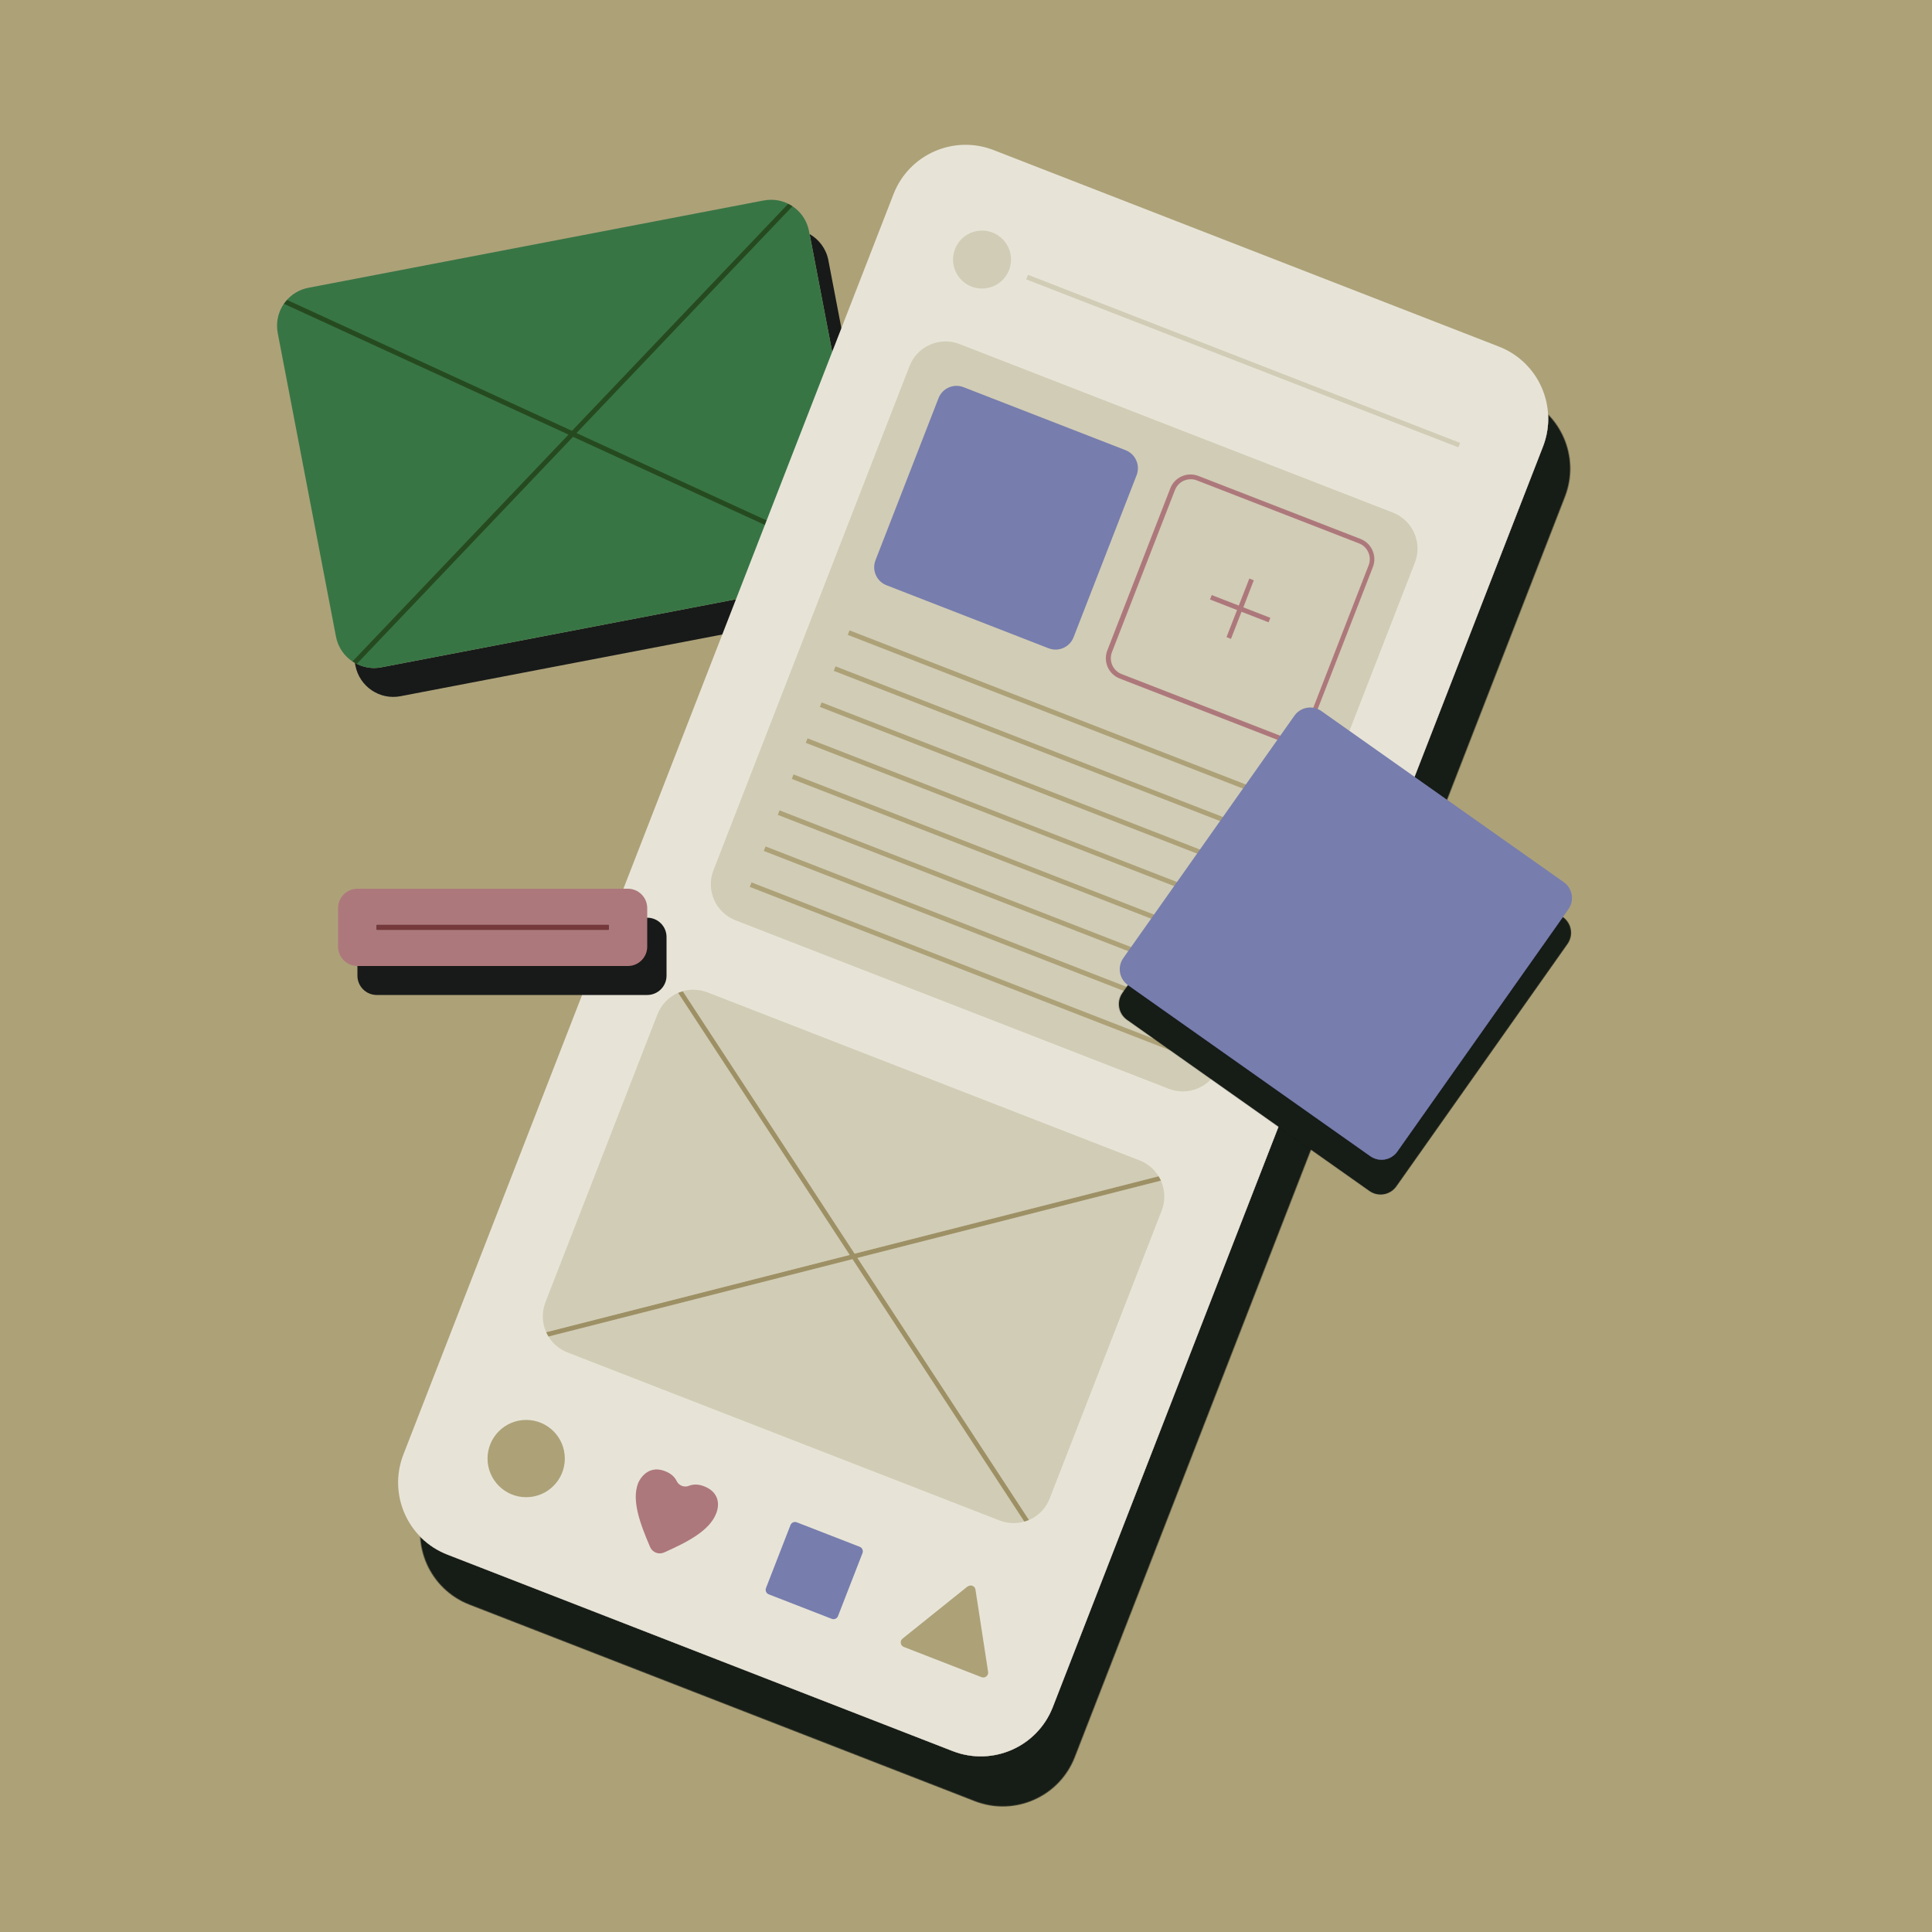
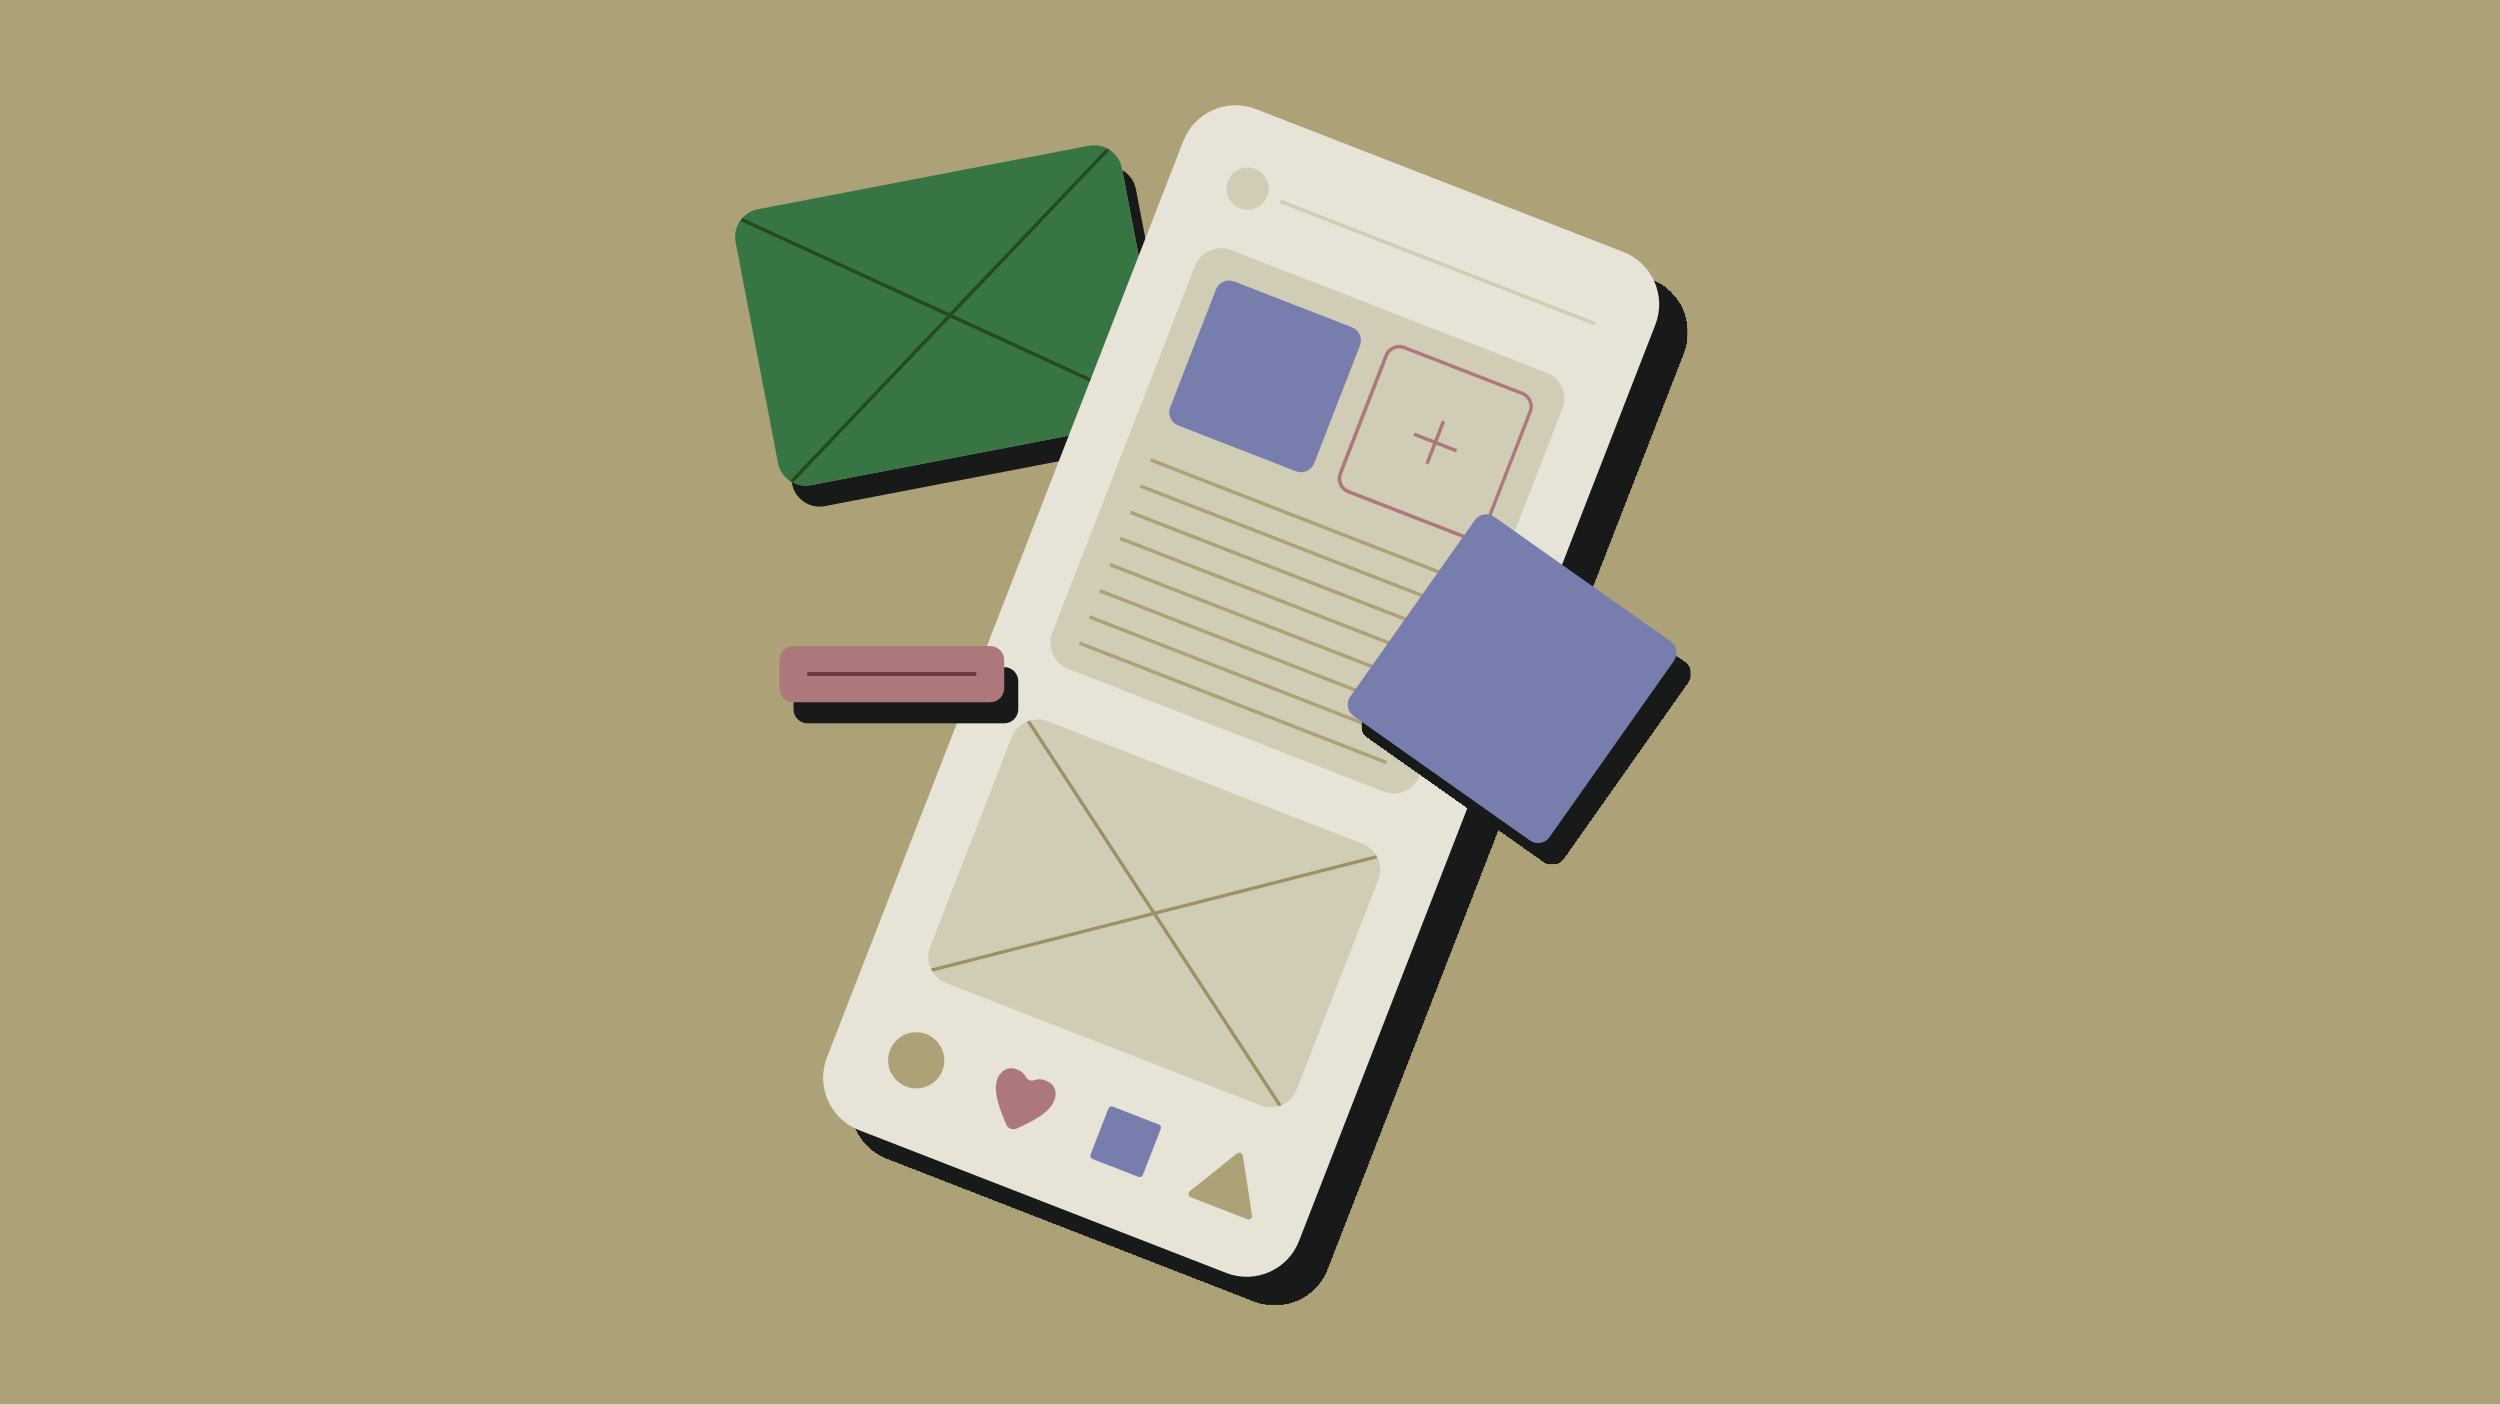
- <svg xmlns="http://www.w3.org/2000/svg" viewBox="0 0 200 200">
+ <svg xmlns="http://www.w3.org/2000/svg" width="356" height="200" viewBox="0 0 356 200" fill="none">
+   <path d="M356 0H0V200H356V0Z" fill="#ADA178" />
+   <path d="M167.78 58.36L161.75 26.93C161.52 25.74 160.78 24.79 159.81 24.23L165.78 55.36C166.2 57.53 164.77 59.63 162.61 60.04L115.47 69.08C114.49 69.27 113.53 69.07 112.73 68.6L112.79 68.9C113.21 71.07 115.3 72.49 117.47 72.07L164.61 63.03C166.78 62.61 168.2 60.52 167.78 58.35V58.36Z" fill="#181A19" />
+   <path d="M155.83 20.68C155.58 20.68 155.33 20.7 155.07 20.75L107.93 29.79C106.01 30.16 104.68 31.83 104.68 33.71C104.68 33.96 104.7 34.21 104.75 34.47L110.78 65.9C111.15 67.82 112.82 69.15 114.7 69.15C114.95 69.15 115.2 69.13 115.46 69.08L162.6 60.04C164.52 59.67 165.85 58 165.85 56.12C165.85 55.87 165.83 55.62 165.78 55.36L159.75 23.93C159.38 22.01 157.71 20.68 155.83 20.68Z" fill="#387545" />
+   <g style="mix-blend-mode:multiply">
+     <path d="M112.94 68.72L135.32 45.22L164.81 58.77C164.93 58.64 165.04 58.51 165.14 58.37L135.68 44.83L158.04 21.35C157.9 21.25 157.74 21.18 157.59 21.1L135.21 44.6L105.72 31.05C105.6 31.18 105.49 31.31 105.39 31.45L134.85 44.99L112.49 68.47C112.63 68.57 112.79 68.64 112.94 68.72Z" fill="#ADA178" />
+   </g>
+   <g filter="url(#filter0_d_9_423)">
+     <path d="M231.168 35.879L178.855 15.535C174.737 13.934 170.1 15.974 168.499 20.092L117.758 150.573C116.156 154.691 118.196 159.327 122.314 160.928L174.628 181.272C178.746 182.873 183.382 180.833 184.983 176.715L235.725 46.234C237.326 42.116 235.286 37.48 231.168 35.879Z" fill="#E7E4D7" />
+   </g>
+   <path d="M130.47 154.99C132.679 154.99 134.47 153.199 134.47 150.99C134.47 148.781 132.679 146.99 130.47 146.99C128.261 146.99 126.47 148.781 126.47 150.99C126.47 153.199 128.261 154.99 130.47 154.99Z" fill="#ADA178" />
+   <path d="M148.91 153.87C150.23 154.38 150.6 155.51 150.14 156.67C149.45 158.45 147.2 159.62 144.75 160.71C144.19 160.96 143.54 160.71 143.3 160.15C142.24 157.69 141.37 155.31 142.06 153.53C142.06 153.53 142.85 151.51 144.86 152.3C145.51 152.55 145.86 152.93 146.05 153.32C146.27 153.79 146.84 154.01 147.32 153.81C147.73 153.65 148.25 153.61 148.89 153.86L148.91 153.87Z" fill="#AD787B" />
+   <path d="M165.002 160.126L158.478 157.588C158.22 157.488 157.931 157.616 157.831 157.873L155.294 164.397C155.193 164.655 155.321 164.944 155.578 165.045L162.102 167.582C162.36 167.682 162.65 167.554 162.75 167.297L165.287 160.773C165.387 160.515 165.259 160.226 165.002 160.126Z" fill="#777DAD" />
+   <path d="M176.16 164.23L169.43 169.63C169.13 169.87 169.2 170.35 169.56 170.49L177.61 173.62C177.97 173.76 178.34 173.46 178.29 173.08L176.98 164.55C176.92 164.17 176.47 164 176.17 164.24L176.16 164.23Z" fill="#ADA178" />
+   <path d="M182.09 157.5C182.09 157.5 182.05 157.51 182.04 157.52C182.04 157.52 182.08 157.51 182.09 157.5ZM182.12 157.49C182.12 157.49 182.12 157.49 182.11 157.49C182.11 157.49 182.11 157.49 182.12 157.49ZM182.44 157.38C182.34 157.42 182.23 157.46 182.13 157.49C182.24 157.46 182.34 157.42 182.44 157.38ZM182.45 157.37C182.45 157.37 182.45 157.37 182.44 157.37C182.44 157.37 182.44 157.37 182.45 157.37ZM182.52 157.34C182.52 157.34 182.5 157.35 182.48 157.36C182.49 157.36 182.5 157.35 182.52 157.34ZM132.65 138.15C132.69 138.22 132.73 138.3 132.77 138.37C132.73 138.3 132.69 138.23 132.65 138.15ZM132.64 138.12C132.64 138.12 132.64 138.12 132.64 138.13C132.64 138.13 132.64 138.13 132.64 138.12ZM164.25 130.35L132.78 138.36C133.22 139.08 133.89 139.67 134.74 140L179.48 157.4C179.96 157.59 180.45 157.67 180.93 157.67C181.31 157.67 181.68 157.62 182.04 157.51L164.25 130.34M196.18 122.22L164.76 130.22L182.52 157.35C183.47 156.94 184.25 156.17 184.66 155.13L196.26 125.31C196.45 124.83 196.53 124.34 196.53 123.86C196.53 123.29 196.41 122.74 196.18 122.23M146.2 102.78C145.25 103.19 144.47 103.96 144.06 105L132.46 134.82C132.28 135.29 132.19 135.78 132.19 136.26C132.19 136.9 132.34 137.53 132.63 138.09C132.6 138.03 132.57 137.97 132.54 137.9L163.96 129.9L146.2 102.77M147.79 102.45C147.41 102.45 147.04 102.5 146.68 102.61L164.47 129.78L195.94 121.77C195.5 121.05 194.83 120.46 193.98 120.13L149.24 102.73C148.76 102.54 148.27 102.46 147.79 102.46" fill="#D1CCB5" />
+   <path d="M146.68 102.61C146.52 102.66 146.35 102.72 146.2 102.78L163.96 129.91L132.54 137.91C132.61 138.07 132.69 138.22 132.78 138.36L164.25 130.35L182.04 157.52C182.2 157.47 182.37 157.41 182.52 157.35L164.76 130.22L196.18 122.22C196.11 122.06 196.03 121.91 195.94 121.77L164.47 129.78L146.68 102.61Z" fill="#9D9065" />
+   <g style="mix-blend-mode:multiply">
+     <path d="M220.189 53.063L175.332 35.619C173.273 34.818 170.955 35.838 170.154 37.897L149.858 90.089C149.057 92.148 150.077 94.466 152.136 95.267L196.993 112.711C199.052 113.512 201.371 112.492 202.171 110.433L222.468 58.241C223.268 56.182 222.248 53.864 220.189 53.063Z" fill="#E7E4D7" />
+   </g>
+   <path d="M192.52 46.604L175.744 40.08C174.715 39.68 173.556 40.19 173.155 41.219L166.631 57.995C166.231 59.025 166.741 60.184 167.771 60.584L184.547 67.108C185.576 67.509 186.735 66.999 187.136 65.969L193.66 49.193C194.06 48.163 193.55 47.004 192.52 46.604Z" fill="#777DAD" />
+   <path d="M153.8 91.347L153.619 91.812L197.302 108.8L197.483 108.334L153.8 91.347Z" fill="#ADA178" />
+   <path d="M155.249 87.623L155.068 88.089L198.751 105.077L198.932 104.611L155.249 87.623Z" fill="#ADA178" />
+   <path d="M156.698 83.89L156.517 84.356L200.2 101.343L200.381 100.877L156.698 83.89Z" fill="#ADA178" />
+   <path d="M158.147 80.167L157.966 80.633L201.649 97.62L201.83 97.154L158.147 80.167Z" fill="#ADA178" />
+   <path d="M159.596 76.433L159.415 76.899L203.098 93.887L203.28 93.421L159.596 76.433Z" fill="#ADA178" />
+   <path d="M161.055 72.714L160.874 73.18L204.557 90.167L204.738 89.701L161.055 72.714Z" fill="#ADA178" />
+   <path d="M162.494 68.98L162.313 69.446L205.996 86.434L206.177 85.968L162.494 68.98Z" fill="#ADA178" />
+   <path d="M163.943 65.257L163.762 65.723L207.445 82.71L207.626 82.245L163.943 65.257Z" fill="#ADA178" />
+   <path d="M209.51 76.91C209.23 76.91 208.96 76.86 208.69 76.76L191.91 70.24C190.75 69.79 190.18 68.48 190.63 67.33L197.15 50.55C197.6 49.39 198.9 48.82 200.06 49.27L216.84 55.79C217.4 56.01 217.84 56.43 218.08 56.98C218.32 57.53 218.34 58.14 218.12 58.7L211.6 75.48C211.38 76.04 210.96 76.48 210.41 76.72C210.12 76.85 209.81 76.91 209.5 76.91H209.51ZM199.26 49.61C198.56 49.61 197.9 50.03 197.63 50.73L191.11 67.51C190.76 68.41 191.21 69.43 192.11 69.78L208.89 76.3C209.32 76.47 209.8 76.46 210.23 76.27C210.66 76.08 210.99 75.74 211.16 75.3L217.68 58.52C217.85 58.08 217.84 57.61 217.65 57.18C217.46 56.75 217.12 56.42 216.68 56.25L199.9 49.73C199.69 49.65 199.48 49.61 199.27 49.61H199.26Z" fill="#AD787B" />
+   <path d="M207.51 63.96L204.71 62.87L205.79 60.07L205.33 59.89L204.24 62.69L201.44 61.6L201.26 62.06L204.06 63.15L202.97 65.95L203.43 66.14L204.52 63.33L207.32 64.42L207.51 63.96Z" fill="#AD787B" />
+   <g filter="url(#filter1_d_9_423)">
+     <path d="M237.883 91.324L212.786 73.607C211.884 72.97 210.636 73.185 209.999 74.088L192.282 99.184C191.645 100.087 191.86 101.334 192.763 101.971L217.859 119.688C218.761 120.325 220.009 120.11 220.646 119.208L238.363 94.111C239 93.209 238.785 91.961 237.883 91.324Z" fill="#777DAD" />
+   </g>
+   <path d="M182.42 28.45L182.23 28.92L226.97 46.31L227.15 45.85L182.42 28.45Z" fill="#D1CCB5" />
+   <g style="mix-blend-mode:multiply">
+     <path d="M177.66 29.87C179.317 29.87 180.66 28.527 180.66 26.87C180.66 25.213 179.317 23.87 177.66 23.87C176.003 23.87 174.66 25.213 174.66 26.87C174.66 28.527 176.003 29.87 177.66 29.87Z" fill="#E7E4D7" />
+   </g>
+   <path d="M143 95H115C113.895 95 113 95.895 113 97V101C113 102.105 113.895 103 115 103H143C144.105 103 145 102.105 145 101V97C145 95.895 144.105 95 143 95Z" fill="#181A19" />
+   <path d="M115 96.25V95.75H139V96.25H115ZM141 92H113C111.9 92 111 92.9 111 94V98C111 99.1 111.9 100 113 100H141C142.1 100 143 99.1 143 98V94C143 92.9 142.1 92 141 92Z" fill="#AD787B" />
+   <path d="M139 95.75H115V96.25H139V95.75Z" fill="#75383B" />
  <defs>
-     <filter id="drop-shadow-1" filterUnits="userSpaceOnUse">
+     <filter id="filter0_d_9_423" x="117.212" y="14.989" width="123.059" height="170.829" filterUnits="userSpaceOnUse" color-interpolation-filters="sRGB">
+       <feFlood flood-opacity="0" result="BackgroundImageFix" />
+       <feColorMatrix in="SourceAlpha" type="matrix" values="0 0 0 0 0 0 0 0 0 0 0 0 0 0 0 0 0 0 127 0" result="hardAlpha" />
      <feOffset dx="4" dy="4" />
-       <feGaussianBlur result="blur" stdDeviation="0" />
-       <feFlood flood-color="#181a19" flood-opacity="1" />
-       <feComposite in2="blur" operator="in" />
-       <feComposite in="SourceGraphic" />
+       <feColorMatrix type="matrix" values="0 0 0 0 0.094 0 0 0 0 0.102 0 0 0 0 0.098 0 0 0 1 0" />
+       <feBlend mode="normal" in2="BackgroundImageFix" result="effect1_dropShadow_9_423" />
+       <feBlend mode="normal" in="SourceGraphic" in2="effect1_dropShadow_9_423" result="shape" />
    </filter>
-     <filter id="drop-shadow-2" filterUnits="userSpaceOnUse">
+     <filter id="filter1_d_9_423" x="191.916" y="73.241" width="48.814" height="49.814" filterUnits="userSpaceOnUse" color-interpolation-filters="sRGB">
+       <feFlood flood-opacity="0" result="BackgroundImageFix" />
+       <feColorMatrix in="SourceAlpha" type="matrix" values="0 0 0 0 0 0 0 0 0 0 0 0 0 0 0 0 0 0 127 0" result="hardAlpha" />
      <feOffset dx="2" dy="3" />
-       <feGaussianBlur result="blur-2" stdDeviation="0" />
-       <feFlood flood-color="#181a19" flood-opacity="1" />
-       <feComposite in2="blur-2" operator="in" />
-       <feComposite in="SourceGraphic" />
-     </filter>
-     <filter id="drop-shadow-1-1" x="41.21" y="14.98" width="123.06" height="170.83" filterUnits="userSpaceOnUse">
-       <feOffset dx="4" dy="4" />
-       <feGaussianBlur result="blur-3" stdDeviation="0" />
-       <feFlood flood-color="#181a19" flood-opacity="1" />
-       <feComposite in2="blur-3" operator="in" />
-       <feComposite in="SourceGraphic" />
-     </filter>
-     <filter id="drop-shadow-2-2" x="115.91" y="73.24" width="48.82" height="49.82" filterUnits="userSpaceOnUse">
-       <feOffset dx="2" dy="3" />
-       <feGaussianBlur result="blur-4" stdDeviation="0" />
-       <feFlood flood-color="#181a19" flood-opacity="1" />
-       <feComposite in2="blur-4" operator="in" />
-       <feComposite in="SourceGraphic" />
+       <feColorMatrix type="matrix" values="0 0 0 0 0.094 0 0 0 0 0.102 0 0 0 0 0.098 0 0 0 1 0" />
+       <feBlend mode="normal" in2="BackgroundImageFix" result="effect1_dropShadow_9_423" />
+       <feBlend mode="normal" in="SourceGraphic" in2="effect1_dropShadow_9_423" result="shape" />
    </filter>
  </defs>
-   <g style="isolation: isolate;">
-     <g id="Illustration_x5F_UI">
-       <g id="Illustration_x5F_UI_x5F_Optimiert">
-         <rect width="200" height="200" style="fill: #ada178;" />
-         <g>
-           <path d="M91.78,58.36l-6.03-31.43c-.23-1.19-.97-2.14-1.94-2.7l5.97,31.13c.42,2.17-1.01,4.27-3.17,4.68l-47.14,9.04c-.98.19-1.94-.01-2.74-.48l.06.3c.42,2.17,2.51,3.59,4.68,3.17l47.14-9.04c2.17-.42,3.59-2.51,3.17-4.68Z" style="fill: #181a19;" />
-           <path d="M79.83,20.68c-.25,0-.5.02-.76.07l-47.14,9.04c-1.92.37-3.25,2.04-3.25,3.92,0,.25.02.5.07.76l6.03,31.43c.37,1.92,2.04,3.25,3.92,3.25.25,0,.5-.02.76-.07l47.14-9.04c1.92-.37,3.25-2.04,3.25-3.92,0-.25-.02-.5-.07-.76l-6.03-31.43c-.37-1.92-2.04-3.25-3.92-3.25" style="fill: #387545;" />
-           <path d="M36.94,68.72l22.38-23.5,29.49,13.55c.12-.13.23-.26.33-.4l-29.46-13.54,22.36-23.48c-.14-.1-.3-.17-.45-.25l-22.38,23.5-29.49-13.55c-.12.13-.23.26-.33.4l29.46,13.54-22.36,23.48c.14.1.3.17.45.25Z" style="fill: #ada178; mix-blend-mode: multiply;" />
-         </g>
-         <rect x="64.68" y="20.4" width="72.13" height="156" rx="8" ry="8" transform="translate(42.51 -29.82) rotate(21.25)" style="fill: #e7e4d7; filter: url(#drop-shadow-1-1);" />
-         <circle cx="54.47" cy="150.99" r="4" style="fill: #ada178;" />
-         <path d="M72.91,153.87c1.32.51,1.69,1.64,1.23,2.8-.69,1.78-2.94,2.95-5.39,4.04-.56.25-1.21,0-1.45-.56-1.06-2.46-1.93-4.84-1.24-6.62,0,0,.79-2.02,2.8-1.23.65.25,1,.63,1.19,1.02.22.47.79.69,1.27.49.41-.16.93-.2,1.57.05Z" style="fill: #ad787b;" />
-         <rect x="80.29" y="158.59" width="8" height="8" rx=".5" ry=".5" transform="translate(64.66 -19.5) rotate(21.25)" style="fill: #777dad;" />
-         <path d="M100.16,164.23l-6.73,5.4c-.3.24-.23.72.13.86l8.05,3.13c.36.14.73-.16.68-.54l-1.31-8.53c-.06-.38-.51-.55-.81-.31Z" style="fill: #ada178;" />
-         <g>
-           <path d="M106.09,157.5s-.04.01-.05.02h0s.04-.01.05-.02M106.09,157.5s0,0,0,0c0,0,0,0,0,0M106.1,157.5s0,0,0,0c0,0,0,0,0,0M106.11,157.5s0,0,0,0c0,0,0,0,0,0M106.11,157.49s0,0,0,0h0M106.12,157.49s0,0-.01,0c0,0,0,0,.01,0M106.13,157.49s0,0,0,0c0,0,0,0,0,0M106.44,157.38c-.1.04-.21.08-.31.11.11-.03.21-.07.31-.11M106.44,157.38s0,0,0,0h0M106.45,157.37s0,0-.01,0c0,0,0,0,.01,0M106.46,157.37s0,0,0,0c0,0,0,0,0,0M106.47,157.36s0,0,0,0c0,0,0,0,0,0M106.48,157.36s0,0,0,0c0,0,0,0,0,0M106.48,157.36s0,0,0,0c0,0,0,0,0,0M106.52,157.34s-.02.01-.04.02c.01,0,.02-.01.04-.02h0M56.65,138.15c.04.07.08.15.12.22h0c-.04-.07-.08-.14-.12-.22M56.65,138.15h0s0,0,0,0M56.65,138.14s0,0,0,0c0,0,0,0,0,0M56.65,138.13s0,0,0,0c0,0,0,0,0,0M56.64,138.12s0,0,0,.01c0,0,0,0,0-.01M56.64,138.11s0,0,0,0c0,0,0,0,0,0M56.63,138.11s0,0,0,0c0,0,0,0,0,0M56.63,138.1s0,0,0,0c0,0,0,0,0,0M56.63,138.1s0,0,0,0c0,0,0,0,0,0M88.25,130.35l-31.47,8.01c.44.72,1.11,1.31,1.96,1.64l44.74,17.4c.48.19.97.27,1.45.27.38,0,.75-.05,1.11-.16l-17.79-27.17M120.18,122.22l-31.42,8,17.76,27.13c.95-.41,1.73-1.18,2.14-2.22l11.6-29.82c.19-.48.27-.97.27-1.45,0-.57-.12-1.12-.35-1.63M70.2,102.78c-.95.41-1.73,1.18-2.14,2.22l-11.6,29.82c-.18.47-.27.96-.27,1.44,0,.64.15,1.27.44,1.83-.03-.06-.06-.12-.09-.19h0l31.42-8-17.76-27.13M71.79,102.45c-.38,0-.75.05-1.11.16l17.79,27.17,31.47-8.01c-.44-.72-1.11-1.31-1.96-1.64l-44.74-17.4c-.48-.19-.97-.27-1.45-.27" style="fill: #d1ccb5;" />
-           <path d="M70.68,102.61c-.16.05-.33.11-.48.17l17.76,27.13-31.42,8c.07.16.15.31.24.45l31.47-8.01,17.79,27.17c.16-.05.33-.11.48-.17l-17.76-27.13,31.42-8c-.07-.16-.15-.31-.24-.45l-31.47,8.01-17.79-27.17" style="fill: #9d9065;" />
-         </g>
-         <rect x="82.1" y="42.17" width="56.13" height="64" rx="4" ry="4" transform="translate(34.37 -34.89) rotate(21.25)" style="fill: #e7e4d7; mix-blend-mode: multiply;" />
-         <rect x="93.15" y="42.59" width="22" height="22" rx="2" ry="2" transform="translate(26.5 -34.1) rotate(21.25)" style="fill: #777dad;" />
-         <g>
-           <rect x="99.3" y="76.65" width=".5" height="46.87" transform="translate(-29.81 156.58) rotate(-68.75)" style="fill: #ada178;" />
-           <rect x="100.75" y="72.92" width=".5" height="46.87" transform="translate(-25.41 155.56) rotate(-68.75)" style="fill: #ada178;" />
-           <rect x="102.2" y="69.19" width=".5" height="46.87" transform="translate(-21.01 154.53) rotate(-68.75)" style="fill: #ada178;" />
-           <rect x="103.65" y="65.46" width=".5" height="46.87" transform="translate(-16.61 153.51) rotate(-68.75)" style="fill: #ada178;" />
-           <rect x="105.1" y="61.73" width=".5" height="46.87" transform="translate(-12.21 152.48) rotate(-68.75)" style="fill: #ada178;" />
-           <rect x="106.55" y="58.01" width=".5" height="46.87" transform="translate(-7.81 151.46) rotate(-68.75)" style="fill: #ada178;" />
-           <rect x="108" y="54.28" width=".5" height="46.87" transform="translate(-3.42 150.43) rotate(-68.75)" style="fill: #ada178;" />
-           <rect x="109.45" y="50.55" width=".5" height="46.87" transform="translate(.98 149.41) rotate(-68.75)" style="fill: #ada178;" />
-         </g>
-         <g>
-           <path d="M133.51,76.91c-.28,0-.55-.05-.82-.15l-16.78-6.52c-1.16-.45-1.73-1.76-1.28-2.91l6.52-16.78c.45-1.16,1.75-1.73,2.91-1.28l16.78,6.52c.56.22,1,.64,1.24,1.19.24.55.26,1.16.04,1.72l-6.52,16.78c-.22.56-.64,1-1.19,1.24-.29.13-.6.19-.91.19ZM123.26,49.61c-.7,0-1.36.42-1.63,1.12l-6.52,16.78c-.35.9.1,1.92,1,2.27l16.78,6.52c.43.17.91.16,1.34-.03s.76-.53.93-.97l6.52-16.78c.17-.44.16-.91-.03-1.34-.19-.43-.53-.76-.97-.93l-16.78-6.52c-.21-.08-.42-.12-.63-.12Z" style="fill: #ad787b;" />
-           <polygon points="131.51 63.96 128.71 62.87 129.79 60.07 129.33 59.89 128.24 62.69 125.44 61.6 125.26 62.06 128.06 63.15 126.97 65.95 127.43 66.14 128.52 63.33 131.32 64.42 131.51 63.96" style="fill: #ad787b;" />
-         </g>
-         <rect x="121.96" y="79.28" width="34.72" height="34.72" rx="2" ry="2" transform="translate(81.24 -62.65) rotate(35.22)" style="fill: #777dad; filter: url(#drop-shadow-2-2);" />
-         <polyline points="106.42 28.45 106.23 28.92 150.97 46.31 151.15 45.85 106.42 28.45" style="fill: #d1ccb5;" />
-         <circle cx="101.66" cy="26.87" r="3" style="fill: #e7e4d7; mix-blend-mode: multiply;" />
-         <g>
-           <rect x="37" y="95" width="32" height="8" rx="2" ry="2" style="fill: #181a19;" />
-           <g>
-             <path d="M39,96.25v-.5h24v.5h-24M65,92h-28c-1.1,0-2,.9-2,2v4c0,1.1.9,2,2,2h28c1.1,0,2-.9,2-2v-4c0-1.1-.9-2-2-2" style="fill: #ad787b;" />
-             <polyline points="63 95.75 39 95.75 39 96.25 63 96.25 63 95.75" style="fill: #75383b;" />
-           </g>
-         </g>
-       </g>
-     </g>
-   </g>
</svg>
